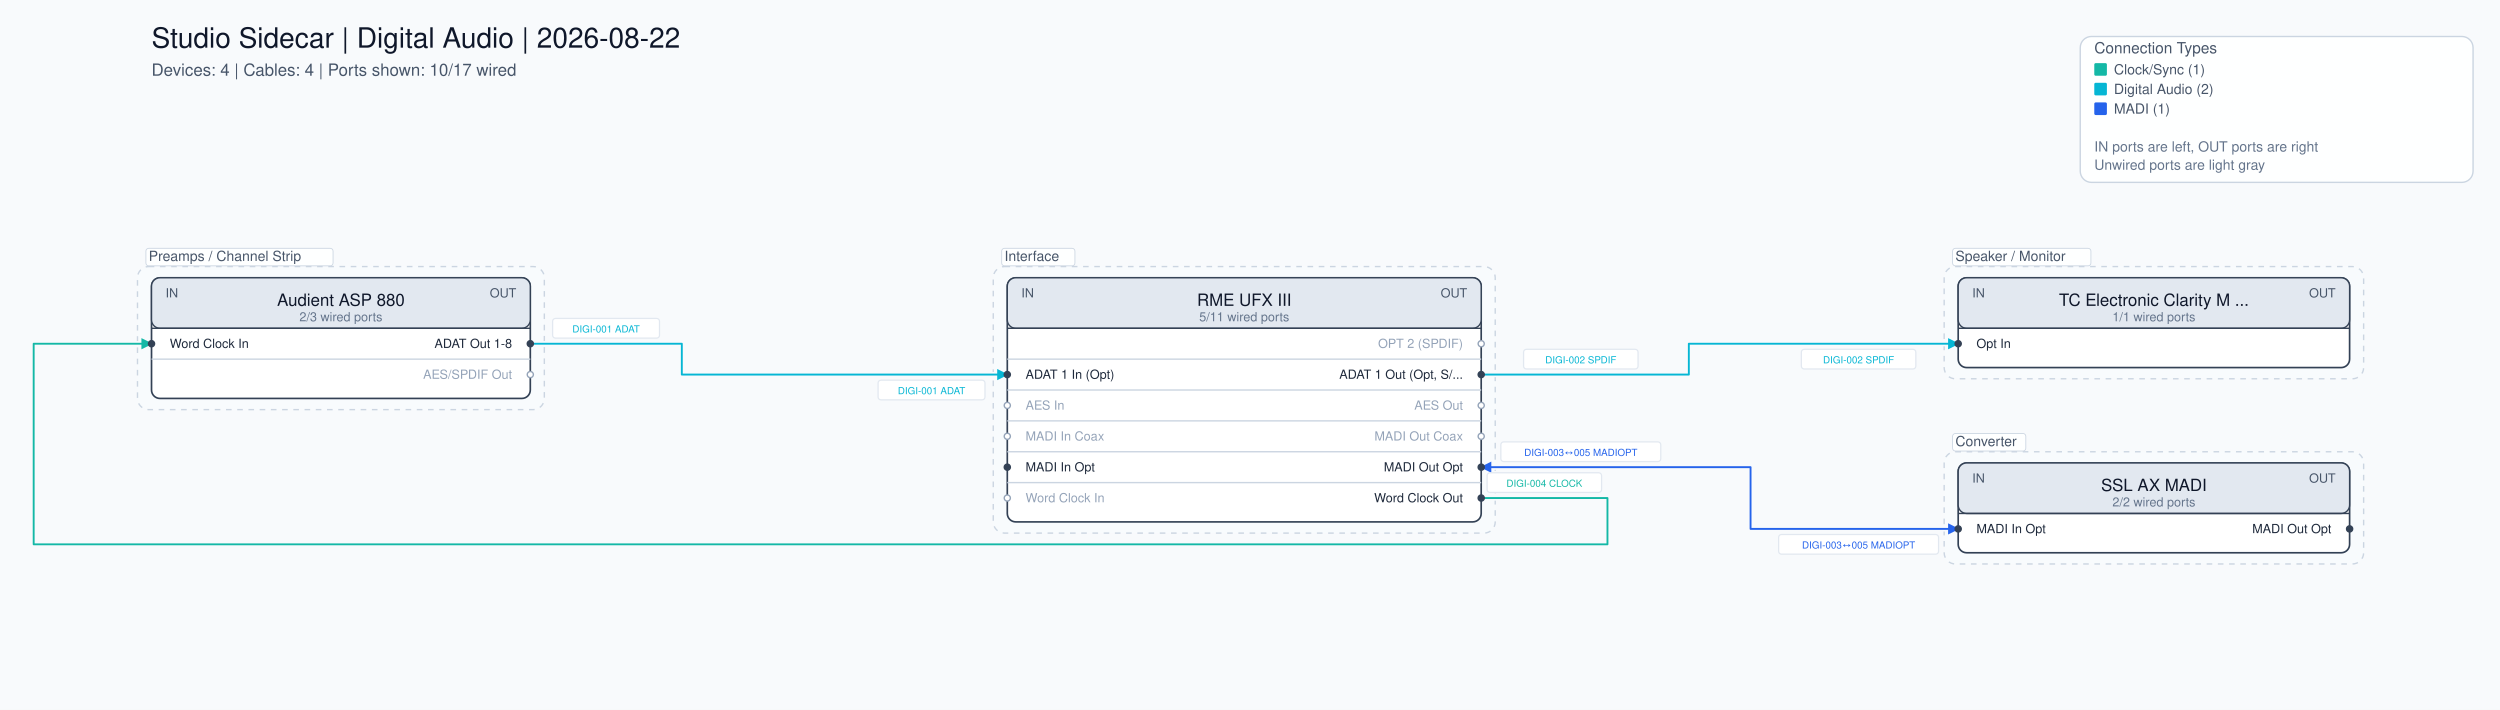
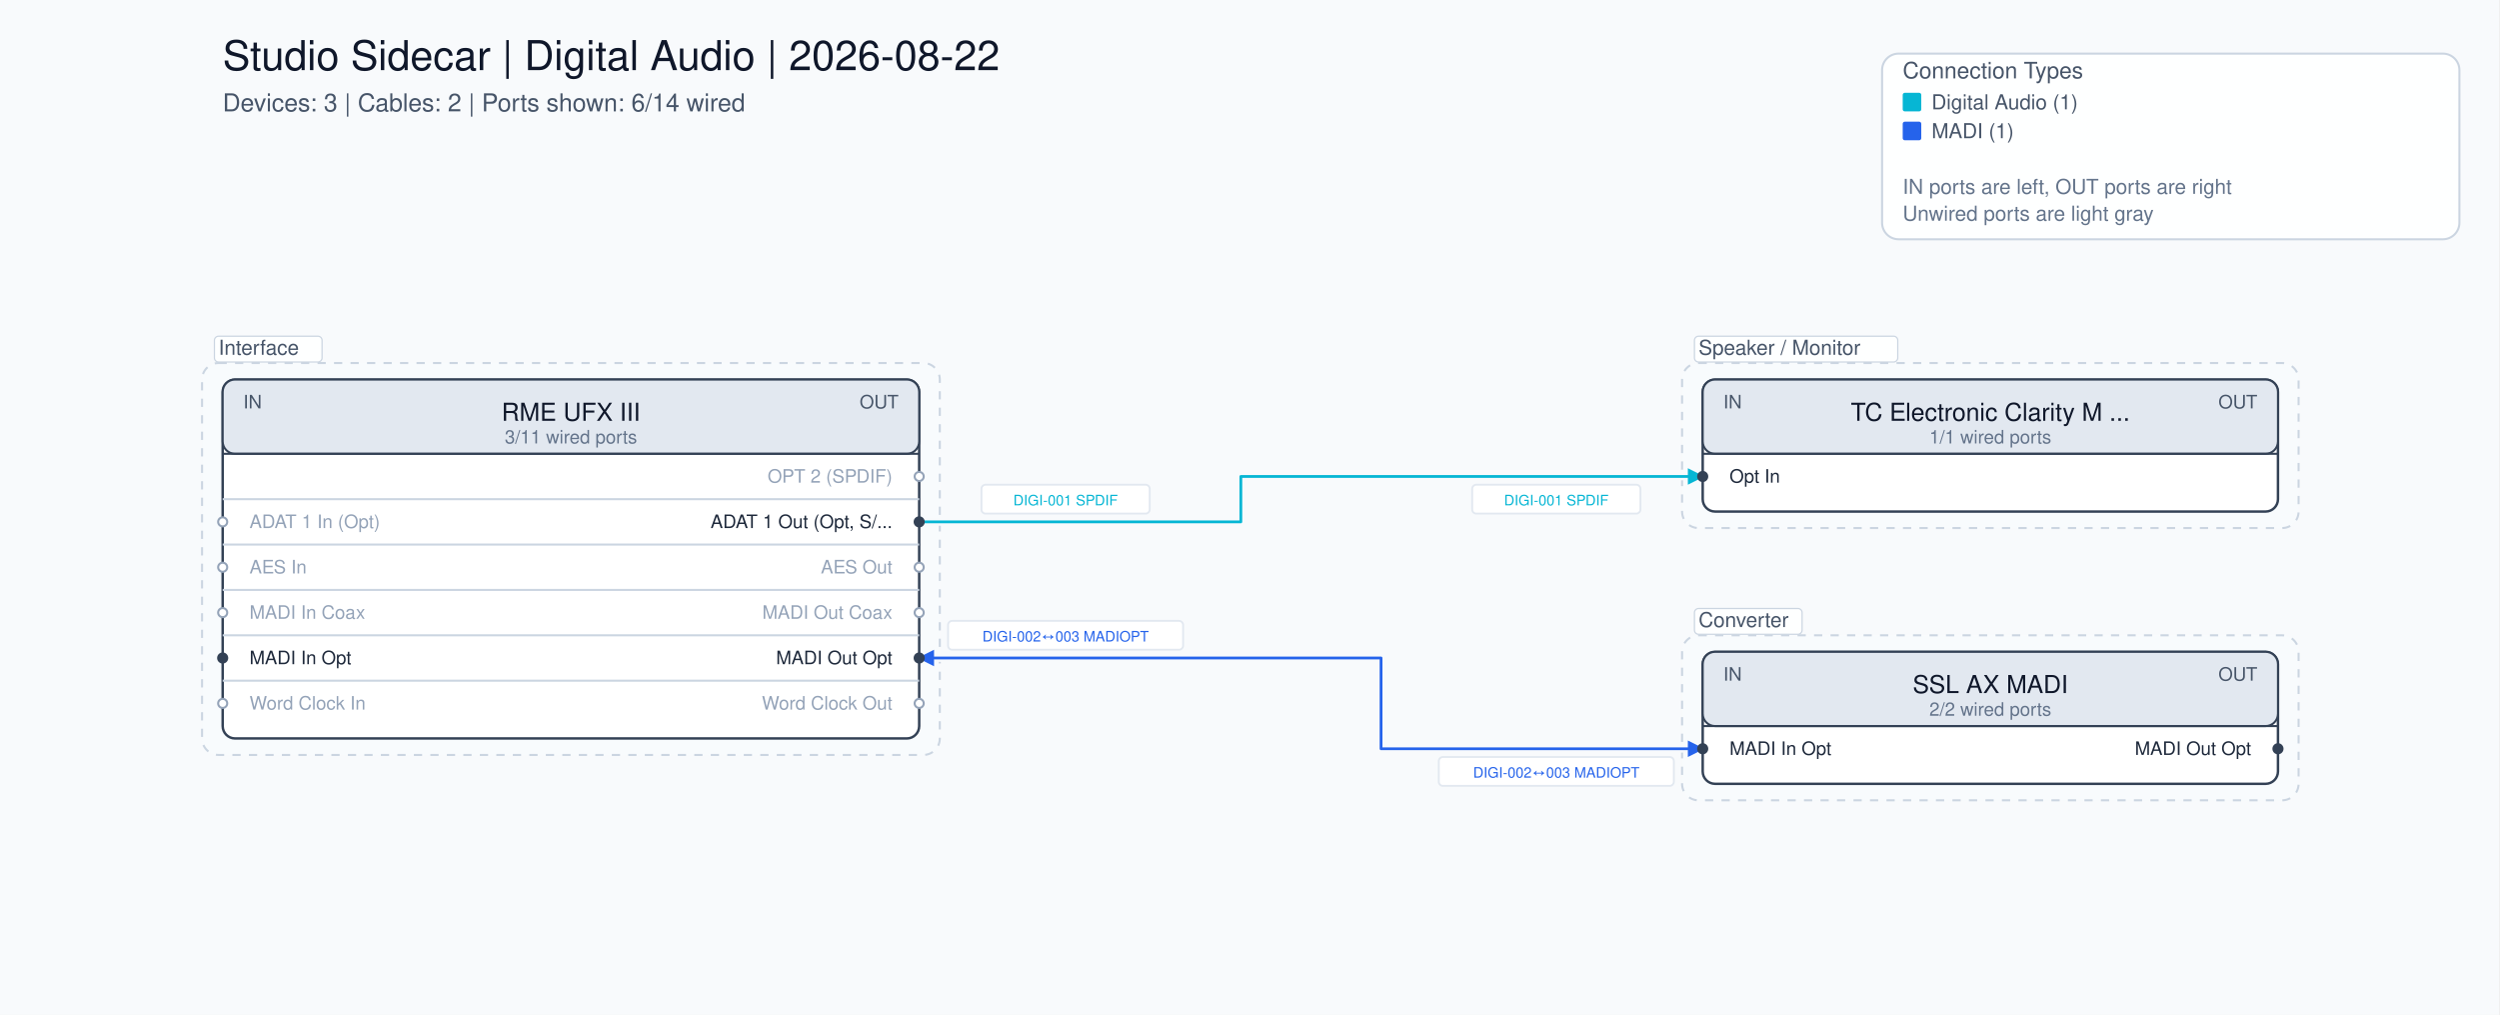
- <svg xmlns="http://www.w3.org/2000/svg" width="1782" height="506" viewBox="0 0 1782 506">
+ <svg xmlns="http://www.w3.org/2000/svg" width="1212" height="492" viewBox="0 0 1212 492">
  <defs>
    <marker id="arrow" viewBox="0 0 10 10" refX="9" refY="5" markerUnits="userSpaceOnUse" markerWidth="8" markerHeight="8" orient="auto-start-reverse">
      <path d="M 0 0 L 10 5 L 0 10 z" fill="context-stroke" />
    </marker>
  </defs>
  <rect x="0" y="0" width="100%" height="100%" fill="#f8fafc" />
  <text x="108.0" y="34" font-family="Helvetica, Arial, sans-serif" font-size="20" fill="#0f172a">Studio Sidecar | Digital Audio | 2026-08-22</text>
-   <text x="108.0" y="54" font-family="Helvetica, Arial, sans-serif" font-size="12" fill="#475569">Devices: 4 | Cables: 4 | Ports shown: 10/17 wired</text>
-   <rect x="98.0" y="190.0" width="290.0" height="102.0" rx="8" ry="8" fill="#f8fafc" fill-opacity="0.55" stroke="#cbd5e1" stroke-width="1" stroke-dasharray="4 4" />
-   <rect x="708.0" y="190.0" width="357.8" height="190.0" rx="8" ry="8" fill="#f8fafc" fill-opacity="0.55" stroke="#cbd5e1" stroke-width="1" stroke-dasharray="4 4" />
-   <rect x="1385.8" y="190.0" width="299.0" height="80.0" rx="8" ry="8" fill="#f8fafc" fill-opacity="0.55" stroke="#cbd5e1" stroke-width="1" stroke-dasharray="4 4" />
-   <rect x="1385.8" y="322.0" width="299.0" height="80.0" rx="8" ry="8" fill="#f8fafc" fill-opacity="0.55" stroke="#cbd5e1" stroke-width="1" stroke-dasharray="4 4" />
-   <path d="M 1055.8 355.0 H 1145.8 V 388.0 H 24.0 V 245.0 H 108.0" fill="none" stroke="#f8fafc" stroke-width="3.75" stroke-linecap="round" stroke-linejoin="round" aria-hidden="true" />
-   <path d="M 1055.8 355.0 H 1145.8 V 388.0 H 24.0 V 245.0 H 108.0" fill="none" stroke="#14b8a6" stroke-width="1.35" stroke-linecap="round" stroke-linejoin="round" marker-end="url(#arrow)" />
-   <path d="M 378.0 245.0 H 486.0 V 267.0 H 718.0" fill="none" stroke="#f8fafc" stroke-width="3.75" stroke-linecap="round" stroke-linejoin="round" aria-hidden="true" />
-   <path d="M 378.0 245.0 H 486.0 V 267.0 H 718.0" fill="none" stroke="#06b6d4" stroke-width="1.35" stroke-linecap="round" stroke-linejoin="round" marker-end="url(#arrow)" />
-   <path d="M 1055.8 267.0 H 1203.8 V 245.0 H 1395.8" fill="none" stroke="#f8fafc" stroke-width="3.75" stroke-linecap="round" stroke-linejoin="round" aria-hidden="true" />
-   <path d="M 1055.8 267.0 H 1203.8 V 245.0 H 1395.8" fill="none" stroke="#06b6d4" stroke-width="1.35" stroke-linecap="round" stroke-linejoin="round" marker-end="url(#arrow)" />
-   <path d="M 1055.8 333.0 H 1247.8 V 377.0 H 1395.8" fill="none" stroke="#f8fafc" stroke-width="3.75" stroke-linecap="round" stroke-linejoin="round" aria-hidden="true" />
-   <path d="M 1055.8 333.0 H 1247.8 V 377.0 H 1395.8" fill="none" stroke="#2563eb" stroke-width="1.35" stroke-linecap="round" stroke-linejoin="round" marker-start="url(#arrow)" marker-end="url(#arrow)" />
-   <rect x="1060.0" y="337.0" width="81.6" height="14.0" rx="2" ry="2" fill="#ffffff" fill-opacity="1" stroke="#e2e8f0" stroke-width="0.9" />
-   <text x="1100.8" y="347.0" text-anchor="middle" font-family="Helvetica, Arial, sans-serif" font-size="7.0" fill="#14b8a6">DIGI-004 CLOCK</text>
-   <rect x="117.0" y="249.0" width="81.6" height="14.0" rx="2" ry="2" fill="#ffffff" fill-opacity="1" stroke="#e2e8f0" stroke-width="0.9" />
-   <text x="157.8" y="259.0" text-anchor="middle" font-family="Helvetica, Arial, sans-serif" font-size="7.0" fill="#14b8a6">DIGI-004 CLOCK</text>
-   <rect x="393.9" y="227.0" width="76.2" height="14.0" rx="2" ry="2" fill="#ffffff" fill-opacity="1" stroke="#e2e8f0" stroke-width="0.9" />
-   <text x="432.0" y="237.0" text-anchor="middle" font-family="Helvetica, Arial, sans-serif" font-size="7.0" fill="#06b6d4">DIGI-001 ADAT</text>
-   <rect x="625.9" y="271.0" width="76.2" height="14.0" rx="2" ry="2" fill="#ffffff" fill-opacity="1" stroke="#e2e8f0" stroke-width="0.9" />
-   <text x="664.0" y="281.0" text-anchor="middle" font-family="Helvetica, Arial, sans-serif" font-size="7.0" fill="#06b6d4">DIGI-001 ADAT</text>
-   <rect x="1086.0" y="249.0" width="81.6" height="14.0" rx="2" ry="2" fill="#ffffff" fill-opacity="1" stroke="#e2e8f0" stroke-width="0.9" />
-   <text x="1126.8" y="259.0" text-anchor="middle" font-family="Helvetica, Arial, sans-serif" font-size="7.0" fill="#06b6d4">DIGI-002 SPDIF</text>
-   <rect x="1284.0" y="249.0" width="81.6" height="14.0" rx="2" ry="2" fill="#ffffff" fill-opacity="1" stroke="#e2e8f0" stroke-width="0.9" />
-   <text x="1324.8" y="259.0" text-anchor="middle" font-family="Helvetica, Arial, sans-serif" font-size="7.0" fill="#06b6d4">DIGI-002 SPDIF</text>
-   <rect x="1069.8" y="315.0" width="114.0" height="14.0" rx="2" ry="2" fill="#ffffff" fill-opacity="1" stroke="#e2e8f0" stroke-width="0.9" />
-   <text x="1126.8" y="325.0" text-anchor="middle" font-family="Helvetica, Arial, sans-serif" font-size="7.0" fill="#2563eb">DIGI-003↔005 MADIOPT</text>
-   <rect x="1267.8" y="381.0" width="114.0" height="14.0" rx="2" ry="2" fill="#ffffff" fill-opacity="1" stroke="#e2e8f0" stroke-width="0.9" />
-   <text x="1324.8" y="391.0" text-anchor="middle" font-family="Helvetica, Arial, sans-serif" font-size="7.0" fill="#2563eb">DIGI-003↔005 MADIOPT</text>
-   <rect x="108.0" y="198.0" width="270.0" height="86.0" rx="6" ry="6" fill="#ffffff" stroke="#334155" stroke-width="1.2" />
-   <rect x="108.0" y="198.0" width="270.0" height="36.0" rx="6" ry="6" fill="#e2e8f0" stroke="#334155" stroke-width="1.0" />
-   <line x1="108.0" y1="234.0" x2="378.0" y2="234.0" stroke="#334155" stroke-width="1" />
-   <text x="118.0" y="212.0" font-family="Helvetica, Arial, sans-serif" font-size="9" fill="#475569">IN</text>
-   <text x="368.0" y="212.0" text-anchor="end" font-family="Helvetica, Arial, sans-serif" font-size="9" fill="#475569">OUT</text>
-   <text x="243.0" y="218.0" text-anchor="middle" font-family="Helvetica, Arial, sans-serif" font-size="12" fill="#0f172a">Audient ASP 880</text>
-   <text x="243.0" y="229.0" text-anchor="middle" font-family="Helvetica, Arial, sans-serif" font-size="9" fill="#64748b">2/3 wired ports</text>
-   <text x="121.0" y="248.0" text-anchor="start" font-family="Helvetica, Arial, sans-serif" font-size="9" fill="#1e293b">Word Clock In</text>
-   <circle cx="108.0" cy="245.0" r="2.2" fill="#334155" stroke="#334155" stroke-width="1" />
-   <text x="365.0" y="248.0" text-anchor="end" font-family="Helvetica, Arial, sans-serif" font-size="9" fill="#1e293b">ADAT Out 1-8</text>
-   <circle cx="378.0" cy="245.0" r="2.2" fill="#334155" stroke="#334155" stroke-width="1" />
-   <line x1="108.0" y1="256.0" x2="378.0" y2="256.0" stroke="#cbd5e1" stroke-width="1" />
-   <text x="365.0" y="270.0" text-anchor="end" font-family="Helvetica, Arial, sans-serif" font-size="9" fill="#94a3b8">AES/SPDIF Out</text>
-   <circle cx="378.0" cy="267.0" r="2.2" fill="#ffffff" stroke="#94a3b8" stroke-width="1" />
-   <rect x="718.0" y="198.0" width="337.8" height="174.0" rx="6" ry="6" fill="#ffffff" stroke="#334155" stroke-width="1.2" />
-   <rect x="718.0" y="198.0" width="337.8" height="36.0" rx="6" ry="6" fill="#e2e8f0" stroke="#334155" stroke-width="1.0" />
-   <line x1="718.0" y1="234.0" x2="1055.8" y2="234.0" stroke="#334155" stroke-width="1" />
-   <text x="728.0" y="212.0" font-family="Helvetica, Arial, sans-serif" font-size="9" fill="#475569">IN</text>
-   <text x="1045.8" y="212.0" text-anchor="end" font-family="Helvetica, Arial, sans-serif" font-size="9" fill="#475569">OUT</text>
-   <text x="886.9" y="218.0" text-anchor="middle" font-family="Helvetica, Arial, sans-serif" font-size="12" fill="#0f172a">RME UFX III</text>
-   <text x="886.9" y="229.0" text-anchor="middle" font-family="Helvetica, Arial, sans-serif" font-size="9" fill="#64748b">5/11 wired ports</text>
-   <text x="1042.8" y="248.0" text-anchor="end" font-family="Helvetica, Arial, sans-serif" font-size="9" fill="#94a3b8">OPT 2 (SPDIF)</text>
-   <circle cx="1055.8" cy="245.0" r="2.2" fill="#ffffff" stroke="#94a3b8" stroke-width="1" />
-   <line x1="718.0" y1="256.0" x2="1055.8" y2="256.0" stroke="#cbd5e1" stroke-width="1" />
-   <text x="731.0" y="270.0" text-anchor="start" font-family="Helvetica, Arial, sans-serif" font-size="9" fill="#1e293b">ADAT 1 In (Opt)</text>
-   <circle cx="718.0" cy="267.0" r="2.2" fill="#334155" stroke="#334155" stroke-width="1" />
-   <text x="1042.8" y="270.0" text-anchor="end" font-family="Helvetica, Arial, sans-serif" font-size="9" fill="#1e293b">ADAT 1 Out (Opt, S/...</text>
-   <circle cx="1055.8" cy="267.0" r="2.2" fill="#334155" stroke="#334155" stroke-width="1" />
-   <line x1="718.0" y1="278.0" x2="1055.8" y2="278.0" stroke="#cbd5e1" stroke-width="1" />
-   <text x="731.0" y="292.0" text-anchor="start" font-family="Helvetica, Arial, sans-serif" font-size="9" fill="#94a3b8">AES In</text>
-   <circle cx="718.0" cy="289.0" r="2.2" fill="#ffffff" stroke="#94a3b8" stroke-width="1" />
-   <text x="1042.8" y="292.0" text-anchor="end" font-family="Helvetica, Arial, sans-serif" font-size="9" fill="#94a3b8">AES Out</text>
-   <circle cx="1055.8" cy="289.0" r="2.2" fill="#ffffff" stroke="#94a3b8" stroke-width="1" />
-   <line x1="718.0" y1="300.0" x2="1055.8" y2="300.0" stroke="#cbd5e1" stroke-width="1" />
-   <text x="731.0" y="314.0" text-anchor="start" font-family="Helvetica, Arial, sans-serif" font-size="9" fill="#94a3b8">MADI In Coax</text>
-   <circle cx="718.0" cy="311.0" r="2.2" fill="#ffffff" stroke="#94a3b8" stroke-width="1" />
-   <text x="1042.8" y="314.0" text-anchor="end" font-family="Helvetica, Arial, sans-serif" font-size="9" fill="#94a3b8">MADI Out Coax</text>
-   <circle cx="1055.8" cy="311.0" r="2.2" fill="#ffffff" stroke="#94a3b8" stroke-width="1" />
-   <line x1="718.0" y1="322.0" x2="1055.8" y2="322.0" stroke="#cbd5e1" stroke-width="1" />
-   <text x="731.0" y="336.0" text-anchor="start" font-family="Helvetica, Arial, sans-serif" font-size="9" fill="#1e293b">MADI In Opt</text>
-   <circle cx="718.0" cy="333.0" r="2.2" fill="#334155" stroke="#334155" stroke-width="1" />
-   <text x="1042.8" y="336.0" text-anchor="end" font-family="Helvetica, Arial, sans-serif" font-size="9" fill="#1e293b">MADI Out Opt</text>
-   <circle cx="1055.8" cy="333.0" r="2.2" fill="#334155" stroke="#334155" stroke-width="1" />
-   <line x1="718.0" y1="344.0" x2="1055.8" y2="344.0" stroke="#cbd5e1" stroke-width="1" />
-   <text x="731.0" y="358.0" text-anchor="start" font-family="Helvetica, Arial, sans-serif" font-size="9" fill="#94a3b8">Word Clock In</text>
-   <circle cx="718.0" cy="355.0" r="2.2" fill="#ffffff" stroke="#94a3b8" stroke-width="1" />
-   <text x="1042.8" y="358.0" text-anchor="end" font-family="Helvetica, Arial, sans-serif" font-size="9" fill="#1e293b">Word Clock Out</text>
-   <circle cx="1055.8" cy="355.0" r="2.2" fill="#334155" stroke="#334155" stroke-width="1" />
-   <rect x="1395.8" y="198.0" width="279.0" height="64.0" rx="6" ry="6" fill="#ffffff" stroke="#334155" stroke-width="1.2" />
-   <rect x="1395.8" y="198.0" width="279.0" height="36.0" rx="6" ry="6" fill="#e2e8f0" stroke="#334155" stroke-width="1.0" />
-   <line x1="1395.8" y1="234.0" x2="1674.8" y2="234.0" stroke="#334155" stroke-width="1" />
-   <text x="1405.8" y="212.0" font-family="Helvetica, Arial, sans-serif" font-size="9" fill="#475569">IN</text>
-   <text x="1664.8" y="212.0" text-anchor="end" font-family="Helvetica, Arial, sans-serif" font-size="9" fill="#475569">OUT</text>
-   <text x="1535.3" y="218.0" text-anchor="middle" font-family="Helvetica, Arial, sans-serif" font-size="12" fill="#0f172a">TC Electronic Clarity M ...</text>
-   <text x="1535.3" y="229.0" text-anchor="middle" font-family="Helvetica, Arial, sans-serif" font-size="9" fill="#64748b">1/1 wired ports</text>
-   <text x="1408.8" y="248.0" text-anchor="start" font-family="Helvetica, Arial, sans-serif" font-size="9" fill="#1e293b">Opt In</text>
-   <circle cx="1395.8" cy="245.0" r="2.2" fill="#334155" stroke="#334155" stroke-width="1" />
-   <rect x="1395.8" y="330.0" width="279.0" height="64.0" rx="6" ry="6" fill="#ffffff" stroke="#334155" stroke-width="1.2" />
-   <rect x="1395.8" y="330.0" width="279.0" height="36.0" rx="6" ry="6" fill="#e2e8f0" stroke="#334155" stroke-width="1.0" />
-   <line x1="1395.8" y1="366.0" x2="1674.8" y2="366.0" stroke="#334155" stroke-width="1" />
-   <text x="1405.8" y="344.0" font-family="Helvetica, Arial, sans-serif" font-size="9" fill="#475569">IN</text>
-   <text x="1664.8" y="344.0" text-anchor="end" font-family="Helvetica, Arial, sans-serif" font-size="9" fill="#475569">OUT</text>
-   <text x="1535.3" y="350.0" text-anchor="middle" font-family="Helvetica, Arial, sans-serif" font-size="12" fill="#0f172a">SSL AX MADI</text>
-   <text x="1535.3" y="361.0" text-anchor="middle" font-family="Helvetica, Arial, sans-serif" font-size="9" fill="#64748b">2/2 wired ports</text>
-   <text x="1408.8" y="380.0" text-anchor="start" font-family="Helvetica, Arial, sans-serif" font-size="9" fill="#1e293b">MADI In Opt</text>
-   <circle cx="1395.8" cy="377.0" r="2.2" fill="#334155" stroke="#334155" stroke-width="1" />
-   <text x="1661.8" y="380.0" text-anchor="end" font-family="Helvetica, Arial, sans-serif" font-size="9" fill="#1e293b">MADI Out Opt</text>
-   <circle cx="1674.8" cy="377.0" r="2.2" fill="#334155" stroke="#334155" stroke-width="1" />
-   <rect x="104.0" y="177.0" width="133.4" height="12.5" rx="2" ry="2" fill="#ffffff" fill-opacity="0.9" stroke="#cbd5e1" stroke-width="0.6" />
-   <text x="106.0" y="186.0" font-family="Helvetica, Arial, sans-serif" font-size="10" fill="#475569">Preamps / Channel Strip</text>
-   <rect x="714.0" y="177.0" width="52.2" height="12.5" rx="2" ry="2" fill="#ffffff" fill-opacity="0.9" stroke="#cbd5e1" stroke-width="0.6" />
-   <text x="716.0" y="186.0" font-family="Helvetica, Arial, sans-serif" font-size="10" fill="#475569">Interface</text>
-   <rect x="1391.8" y="177.0" width="98.6" height="12.5" rx="2" ry="2" fill="#ffffff" fill-opacity="0.9" stroke="#cbd5e1" stroke-width="0.6" />
-   <text x="1393.8" y="186.0" font-family="Helvetica, Arial, sans-serif" font-size="10" fill="#475569">Speaker / Monitor</text>
-   <rect x="1391.8" y="309.0" width="52.2" height="12.5" rx="2" ry="2" fill="#ffffff" fill-opacity="0.9" stroke="#cbd5e1" stroke-width="0.6" />
-   <text x="1393.8" y="318.0" font-family="Helvetica, Arial, sans-serif" font-size="10" fill="#475569">Converter</text>
-   <rect x="1482.8" y="26.0" width="280" height="104.0" rx="8" ry="8" fill="#ffffff" fill-opacity="0.9" stroke="#cbd5e1" stroke-width="1" />
-   <text x="1492.8" y="38.0" font-family="Helvetica, Arial, sans-serif" font-size="11" fill="#475569">Connection Types</text>
-   <rect x="1492.8" y="45.0" width="9" height="9" fill="#14b8a6" rx="1" ry="1" />
-   <text x="1506.8" y="53.0" font-family="Helvetica, Arial, sans-serif" font-size="10" fill="#475569">Clock/Sync (1)</text>
-   <rect x="1492.8" y="59.0" width="9" height="9" fill="#06b6d4" rx="1" ry="1" />
-   <text x="1506.8" y="67.0" font-family="Helvetica, Arial, sans-serif" font-size="10" fill="#475569">Digital Audio (2)</text>
-   <rect x="1492.8" y="73.0" width="9" height="9" fill="#2563eb" rx="1" ry="1" />
-   <text x="1506.8" y="81.0" font-family="Helvetica, Arial, sans-serif" font-size="10" fill="#475569">MADI (1)</text>
-   <text x="1492.8" y="108.0" font-family="Helvetica, Arial, sans-serif" font-size="10" fill="#64748b">IN ports are left, OUT ports are right</text>
-   <text x="1492.8" y="121.0" font-family="Helvetica, Arial, sans-serif" font-size="10" fill="#64748b">Unwired ports are light gray</text>
+   <text x="108.0" y="54" font-family="Helvetica, Arial, sans-serif" font-size="12" fill="#475569">Devices: 3 | Cables: 2 | Ports shown: 6/14 wired</text>
+   <rect x="98.0" y="176.0" width="357.8" height="190.0" rx="8" ry="8" fill="#f8fafc" fill-opacity="0.55" stroke="#cbd5e1" stroke-width="1" stroke-dasharray="4 4" />
+   <rect x="815.8" y="176.0" width="299.0" height="80.0" rx="8" ry="8" fill="#f8fafc" fill-opacity="0.55" stroke="#cbd5e1" stroke-width="1" stroke-dasharray="4 4" />
+   <rect x="815.8" y="308.0" width="299.0" height="80.0" rx="8" ry="8" fill="#f8fafc" fill-opacity="0.55" stroke="#cbd5e1" stroke-width="1" stroke-dasharray="4 4" />
+   <path d="M 445.8 253.0 H 601.8 V 231.0 H 825.8" fill="none" stroke="#f8fafc" stroke-width="3.75" stroke-linecap="round" stroke-linejoin="round" aria-hidden="true" />
+   <path d="M 445.8 253.0 H 601.8 V 231.0 H 825.8" fill="none" stroke="#06b6d4" stroke-width="1.35" stroke-linecap="round" stroke-linejoin="round" marker-end="url(#arrow)" />
+   <path d="M 445.8 319.0 H 669.8 V 363.0 H 825.8" fill="none" stroke="#f8fafc" stroke-width="3.75" stroke-linecap="round" stroke-linejoin="round" aria-hidden="true" />
+   <path d="M 445.8 319.0 H 669.8 V 363.0 H 825.8" fill="none" stroke="#2563eb" stroke-width="1.35" stroke-linecap="round" stroke-linejoin="round" marker-start="url(#arrow)" marker-end="url(#arrow)" />
+   <rect x="476.0" y="235.0" width="81.6" height="14.0" rx="2" ry="2" fill="#ffffff" fill-opacity="1" stroke="#e2e8f0" stroke-width="0.9" />
+   <text x="516.8" y="245.0" text-anchor="middle" font-family="Helvetica, Arial, sans-serif" font-size="7.0" fill="#06b6d4">DIGI-001 SPDIF</text>
+   <rect x="714.0" y="235.0" width="81.6" height="14.0" rx="2" ry="2" fill="#ffffff" fill-opacity="1" stroke="#e2e8f0" stroke-width="0.9" />
+   <text x="754.8" y="245.0" text-anchor="middle" font-family="Helvetica, Arial, sans-serif" font-size="7.0" fill="#06b6d4">DIGI-001 SPDIF</text>
+   <rect x="459.8" y="301.0" width="114.0" height="14.0" rx="2" ry="2" fill="#ffffff" fill-opacity="1" stroke="#e2e8f0" stroke-width="0.9" />
+   <text x="516.8" y="311.0" text-anchor="middle" font-family="Helvetica, Arial, sans-serif" font-size="7.0" fill="#2563eb">DIGI-002↔003 MADIOPT</text>
+   <rect x="697.8" y="367.0" width="114.0" height="14.0" rx="2" ry="2" fill="#ffffff" fill-opacity="1" stroke="#e2e8f0" stroke-width="0.9" />
+   <text x="754.8" y="377.0" text-anchor="middle" font-family="Helvetica, Arial, sans-serif" font-size="7.0" fill="#2563eb">DIGI-002↔003 MADIOPT</text>
+   <rect x="108.0" y="184.0" width="337.8" height="174.0" rx="6" ry="6" fill="#ffffff" stroke="#334155" stroke-width="1.2" />
+   <rect x="108.0" y="184.0" width="337.8" height="36.0" rx="6" ry="6" fill="#e2e8f0" stroke="#334155" stroke-width="1.0" />
+   <line x1="108.0" y1="220.0" x2="445.8" y2="220.0" stroke="#334155" stroke-width="1" />
+   <text x="118.0" y="198.0" font-family="Helvetica, Arial, sans-serif" font-size="9" fill="#475569">IN</text>
+   <text x="435.8" y="198.0" text-anchor="end" font-family="Helvetica, Arial, sans-serif" font-size="9" fill="#475569">OUT</text>
+   <text x="276.9" y="204.0" text-anchor="middle" font-family="Helvetica, Arial, sans-serif" font-size="12" fill="#0f172a">RME UFX III</text>
+   <text x="276.9" y="215.0" text-anchor="middle" font-family="Helvetica, Arial, sans-serif" font-size="9" fill="#64748b">3/11 wired ports</text>
+   <text x="432.8" y="234.0" text-anchor="end" font-family="Helvetica, Arial, sans-serif" font-size="9" fill="#94a3b8">OPT 2 (SPDIF)</text>
+   <circle cx="445.8" cy="231.0" r="2.2" fill="#ffffff" stroke="#94a3b8" stroke-width="1" />
+   <line x1="108.0" y1="242.0" x2="445.8" y2="242.0" stroke="#cbd5e1" stroke-width="1" />
+   <text x="121.0" y="256.0" text-anchor="start" font-family="Helvetica, Arial, sans-serif" font-size="9" fill="#94a3b8">ADAT 1 In (Opt)</text>
+   <circle cx="108.0" cy="253.0" r="2.2" fill="#ffffff" stroke="#94a3b8" stroke-width="1" />
+   <text x="432.8" y="256.0" text-anchor="end" font-family="Helvetica, Arial, sans-serif" font-size="9" fill="#1e293b">ADAT 1 Out (Opt, S/...</text>
+   <circle cx="445.8" cy="253.0" r="2.2" fill="#334155" stroke="#334155" stroke-width="1" />
+   <line x1="108.0" y1="264.0" x2="445.8" y2="264.0" stroke="#cbd5e1" stroke-width="1" />
+   <text x="121.0" y="278.0" text-anchor="start" font-family="Helvetica, Arial, sans-serif" font-size="9" fill="#94a3b8">AES In</text>
+   <circle cx="108.0" cy="275.0" r="2.2" fill="#ffffff" stroke="#94a3b8" stroke-width="1" />
+   <text x="432.8" y="278.0" text-anchor="end" font-family="Helvetica, Arial, sans-serif" font-size="9" fill="#94a3b8">AES Out</text>
+   <circle cx="445.8" cy="275.0" r="2.2" fill="#ffffff" stroke="#94a3b8" stroke-width="1" />
+   <line x1="108.0" y1="286.0" x2="445.8" y2="286.0" stroke="#cbd5e1" stroke-width="1" />
+   <text x="121.0" y="300.0" text-anchor="start" font-family="Helvetica, Arial, sans-serif" font-size="9" fill="#94a3b8">MADI In Coax</text>
+   <circle cx="108.0" cy="297.0" r="2.2" fill="#ffffff" stroke="#94a3b8" stroke-width="1" />
+   <text x="432.8" y="300.0" text-anchor="end" font-family="Helvetica, Arial, sans-serif" font-size="9" fill="#94a3b8">MADI Out Coax</text>
+   <circle cx="445.8" cy="297.0" r="2.2" fill="#ffffff" stroke="#94a3b8" stroke-width="1" />
+   <line x1="108.0" y1="308.0" x2="445.8" y2="308.0" stroke="#cbd5e1" stroke-width="1" />
+   <text x="121.0" y="322.0" text-anchor="start" font-family="Helvetica, Arial, sans-serif" font-size="9" fill="#1e293b">MADI In Opt</text>
+   <circle cx="108.0" cy="319.0" r="2.2" fill="#334155" stroke="#334155" stroke-width="1" />
+   <text x="432.8" y="322.0" text-anchor="end" font-family="Helvetica, Arial, sans-serif" font-size="9" fill="#1e293b">MADI Out Opt</text>
+   <circle cx="445.8" cy="319.0" r="2.2" fill="#334155" stroke="#334155" stroke-width="1" />
+   <line x1="108.0" y1="330.0" x2="445.8" y2="330.0" stroke="#cbd5e1" stroke-width="1" />
+   <text x="121.0" y="344.0" text-anchor="start" font-family="Helvetica, Arial, sans-serif" font-size="9" fill="#94a3b8">Word Clock In</text>
+   <circle cx="108.0" cy="341.0" r="2.2" fill="#ffffff" stroke="#94a3b8" stroke-width="1" />
+   <text x="432.8" y="344.0" text-anchor="end" font-family="Helvetica, Arial, sans-serif" font-size="9" fill="#94a3b8">Word Clock Out</text>
+   <circle cx="445.8" cy="341.0" r="2.2" fill="#ffffff" stroke="#94a3b8" stroke-width="1" />
+   <rect x="825.8" y="184.0" width="279.0" height="64.0" rx="6" ry="6" fill="#ffffff" stroke="#334155" stroke-width="1.2" />
+   <rect x="825.8" y="184.0" width="279.0" height="36.0" rx="6" ry="6" fill="#e2e8f0" stroke="#334155" stroke-width="1.0" />
+   <line x1="825.8" y1="220.0" x2="1104.8" y2="220.0" stroke="#334155" stroke-width="1" />
+   <text x="835.8" y="198.0" font-family="Helvetica, Arial, sans-serif" font-size="9" fill="#475569">IN</text>
+   <text x="1094.8" y="198.0" text-anchor="end" font-family="Helvetica, Arial, sans-serif" font-size="9" fill="#475569">OUT</text>
+   <text x="965.3" y="204.0" text-anchor="middle" font-family="Helvetica, Arial, sans-serif" font-size="12" fill="#0f172a">TC Electronic Clarity M ...</text>
+   <text x="965.3" y="215.0" text-anchor="middle" font-family="Helvetica, Arial, sans-serif" font-size="9" fill="#64748b">1/1 wired ports</text>
+   <text x="838.8" y="234.0" text-anchor="start" font-family="Helvetica, Arial, sans-serif" font-size="9" fill="#1e293b">Opt In</text>
+   <circle cx="825.8" cy="231.0" r="2.2" fill="#334155" stroke="#334155" stroke-width="1" />
+   <rect x="825.8" y="316.0" width="279.0" height="64.0" rx="6" ry="6" fill="#ffffff" stroke="#334155" stroke-width="1.2" />
+   <rect x="825.8" y="316.0" width="279.0" height="36.0" rx="6" ry="6" fill="#e2e8f0" stroke="#334155" stroke-width="1.0" />
+   <line x1="825.8" y1="352.0" x2="1104.8" y2="352.0" stroke="#334155" stroke-width="1" />
+   <text x="835.8" y="330.0" font-family="Helvetica, Arial, sans-serif" font-size="9" fill="#475569">IN</text>
+   <text x="1094.8" y="330.0" text-anchor="end" font-family="Helvetica, Arial, sans-serif" font-size="9" fill="#475569">OUT</text>
+   <text x="965.3" y="336.0" text-anchor="middle" font-family="Helvetica, Arial, sans-serif" font-size="12" fill="#0f172a">SSL AX MADI</text>
+   <text x="965.3" y="347.0" text-anchor="middle" font-family="Helvetica, Arial, sans-serif" font-size="9" fill="#64748b">2/2 wired ports</text>
+   <text x="838.8" y="366.0" text-anchor="start" font-family="Helvetica, Arial, sans-serif" font-size="9" fill="#1e293b">MADI In Opt</text>
+   <circle cx="825.8" cy="363.0" r="2.2" fill="#334155" stroke="#334155" stroke-width="1" />
+   <text x="1091.8" y="366.0" text-anchor="end" font-family="Helvetica, Arial, sans-serif" font-size="9" fill="#1e293b">MADI Out Opt</text>
+   <circle cx="1104.8" cy="363.0" r="2.2" fill="#334155" stroke="#334155" stroke-width="1" />
+   <rect x="104.0" y="163.0" width="52.2" height="12.5" rx="2" ry="2" fill="#ffffff" fill-opacity="0.9" stroke="#cbd5e1" stroke-width="0.6" />
+   <text x="106.0" y="172.0" font-family="Helvetica, Arial, sans-serif" font-size="10" fill="#475569">Interface</text>
+   <rect x="821.8" y="163.0" width="98.6" height="12.5" rx="2" ry="2" fill="#ffffff" fill-opacity="0.9" stroke="#cbd5e1" stroke-width="0.6" />
+   <text x="823.8" y="172.0" font-family="Helvetica, Arial, sans-serif" font-size="10" fill="#475569">Speaker / Monitor</text>
+   <rect x="821.8" y="295.0" width="52.2" height="12.5" rx="2" ry="2" fill="#ffffff" fill-opacity="0.9" stroke="#cbd5e1" stroke-width="0.6" />
+   <text x="823.8" y="304.0" font-family="Helvetica, Arial, sans-serif" font-size="10" fill="#475569">Converter</text>
+   <rect x="912.8" y="26.0" width="280" height="90.0" rx="8" ry="8" fill="#ffffff" fill-opacity="0.9" stroke="#cbd5e1" stroke-width="1" />
+   <text x="922.8" y="38.0" font-family="Helvetica, Arial, sans-serif" font-size="11" fill="#475569">Connection Types</text>
+   <rect x="922.8" y="45.0" width="9" height="9" fill="#06b6d4" rx="1" ry="1" />
+   <text x="936.8" y="53.0" font-family="Helvetica, Arial, sans-serif" font-size="10" fill="#475569">Digital Audio (1)</text>
+   <rect x="922.8" y="59.0" width="9" height="9" fill="#2563eb" rx="1" ry="1" />
+   <text x="936.8" y="67.0" font-family="Helvetica, Arial, sans-serif" font-size="10" fill="#475569">MADI (1)</text>
+   <text x="922.8" y="94.0" font-family="Helvetica, Arial, sans-serif" font-size="10" fill="#64748b">IN ports are left, OUT ports are right</text>
+   <text x="922.8" y="107.0" font-family="Helvetica, Arial, sans-serif" font-size="10" fill="#64748b">Unwired ports are light gray</text>
</svg>
